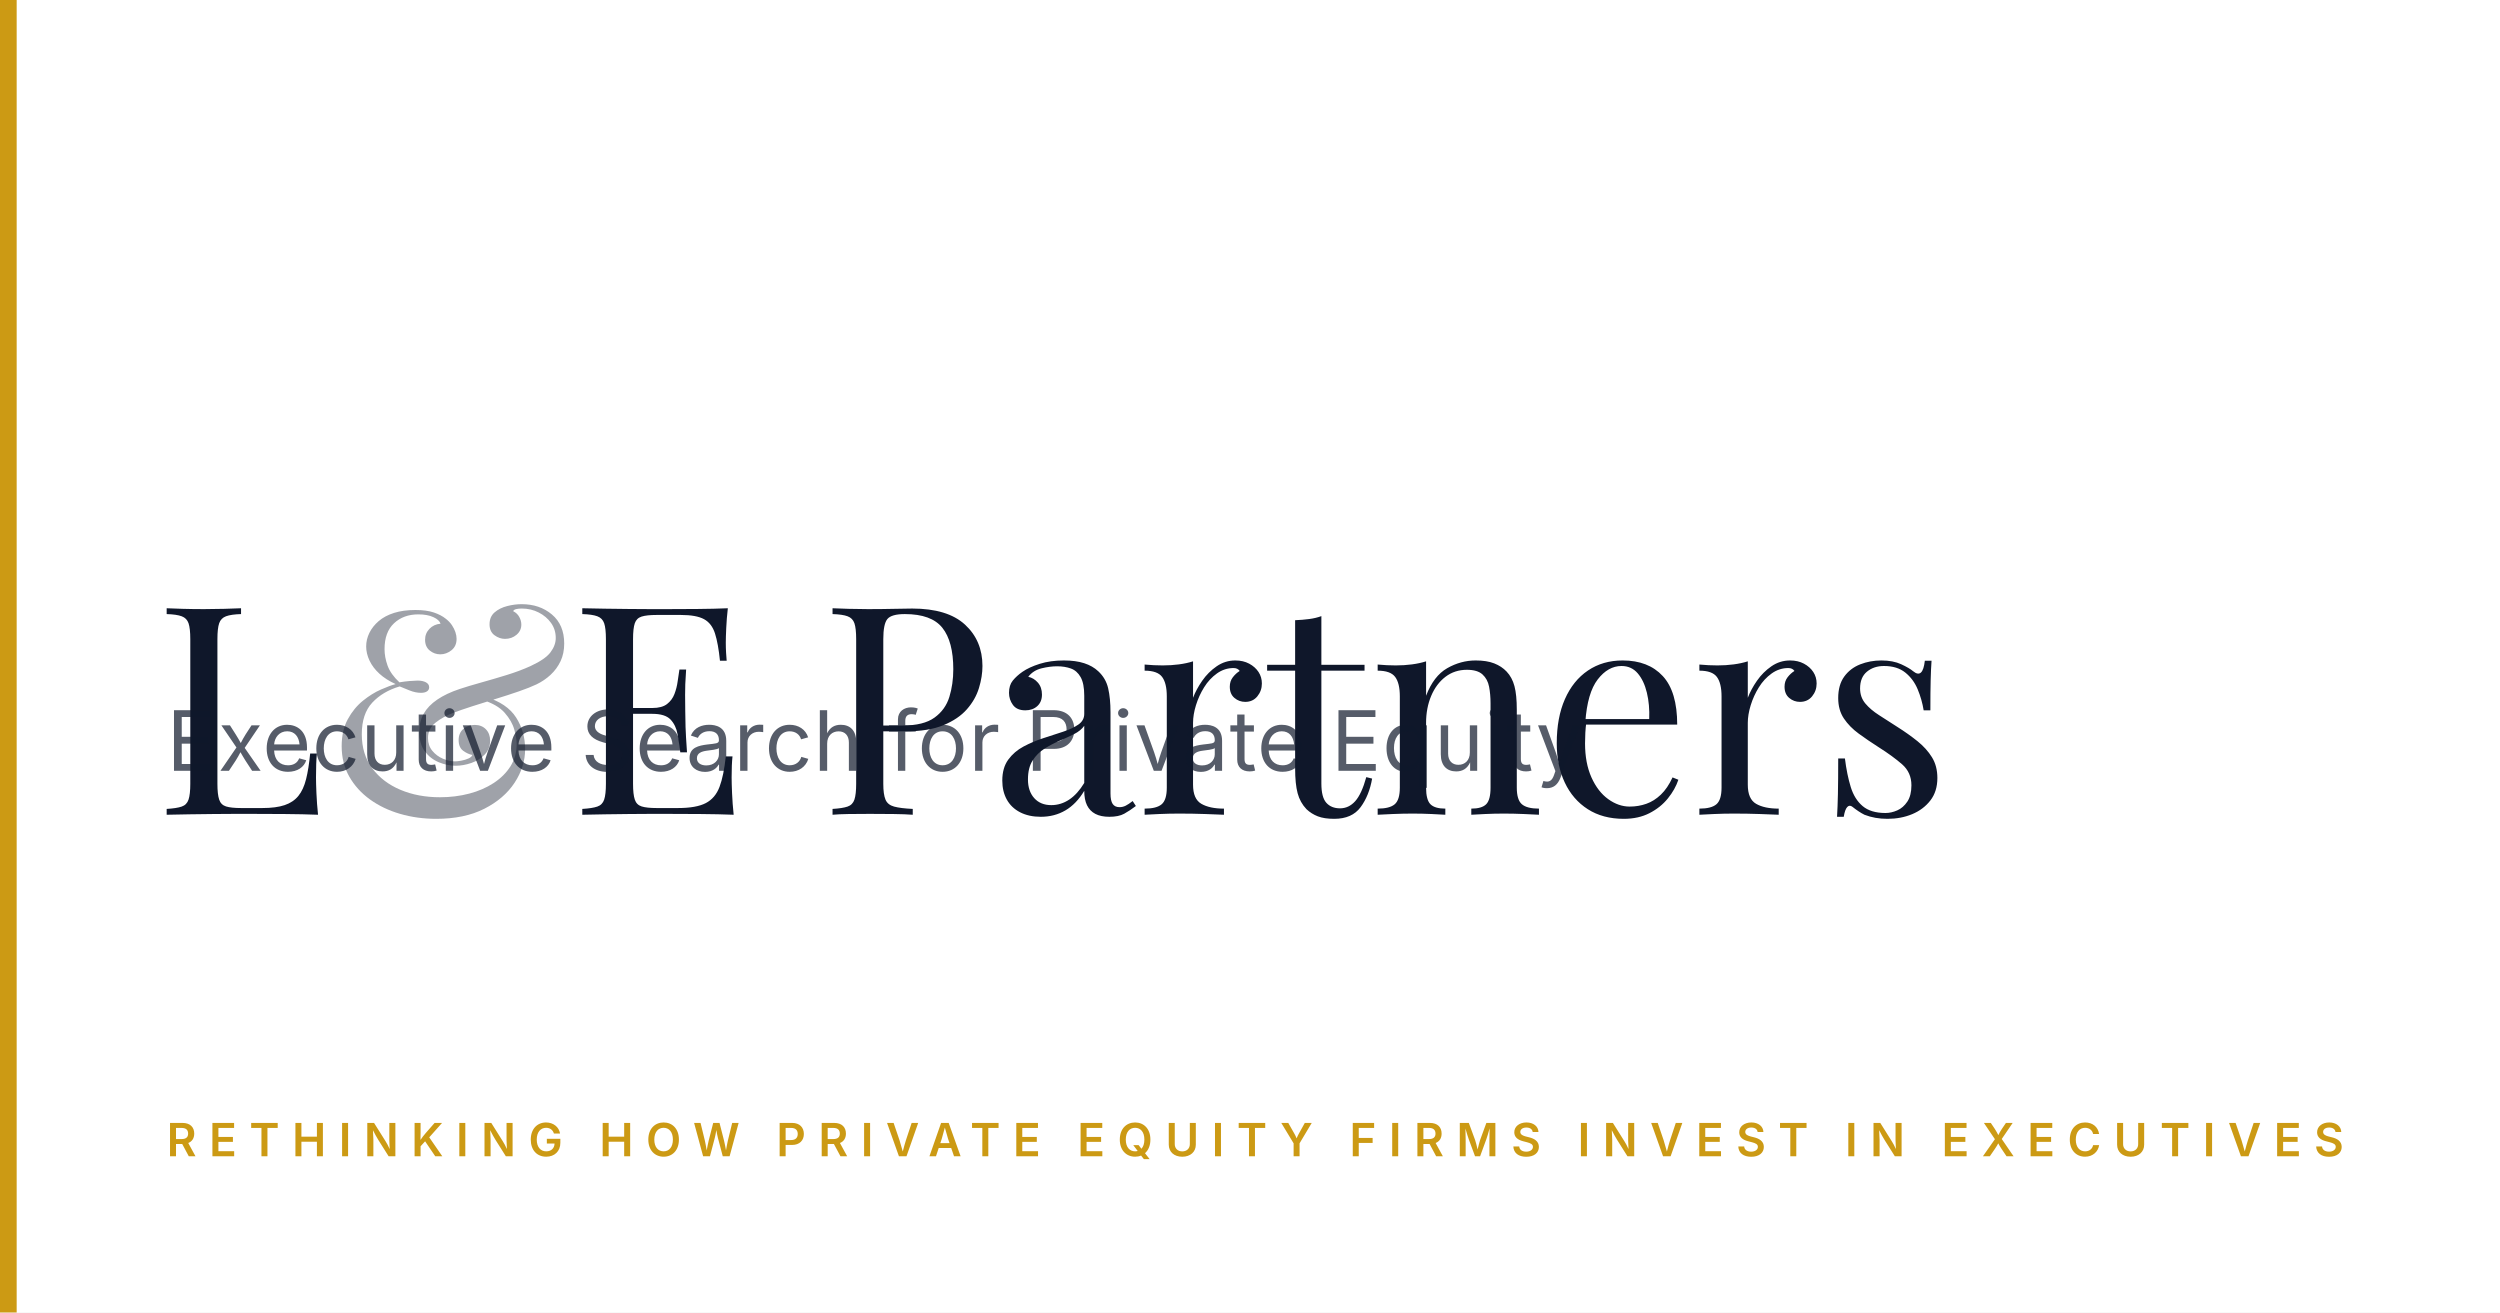
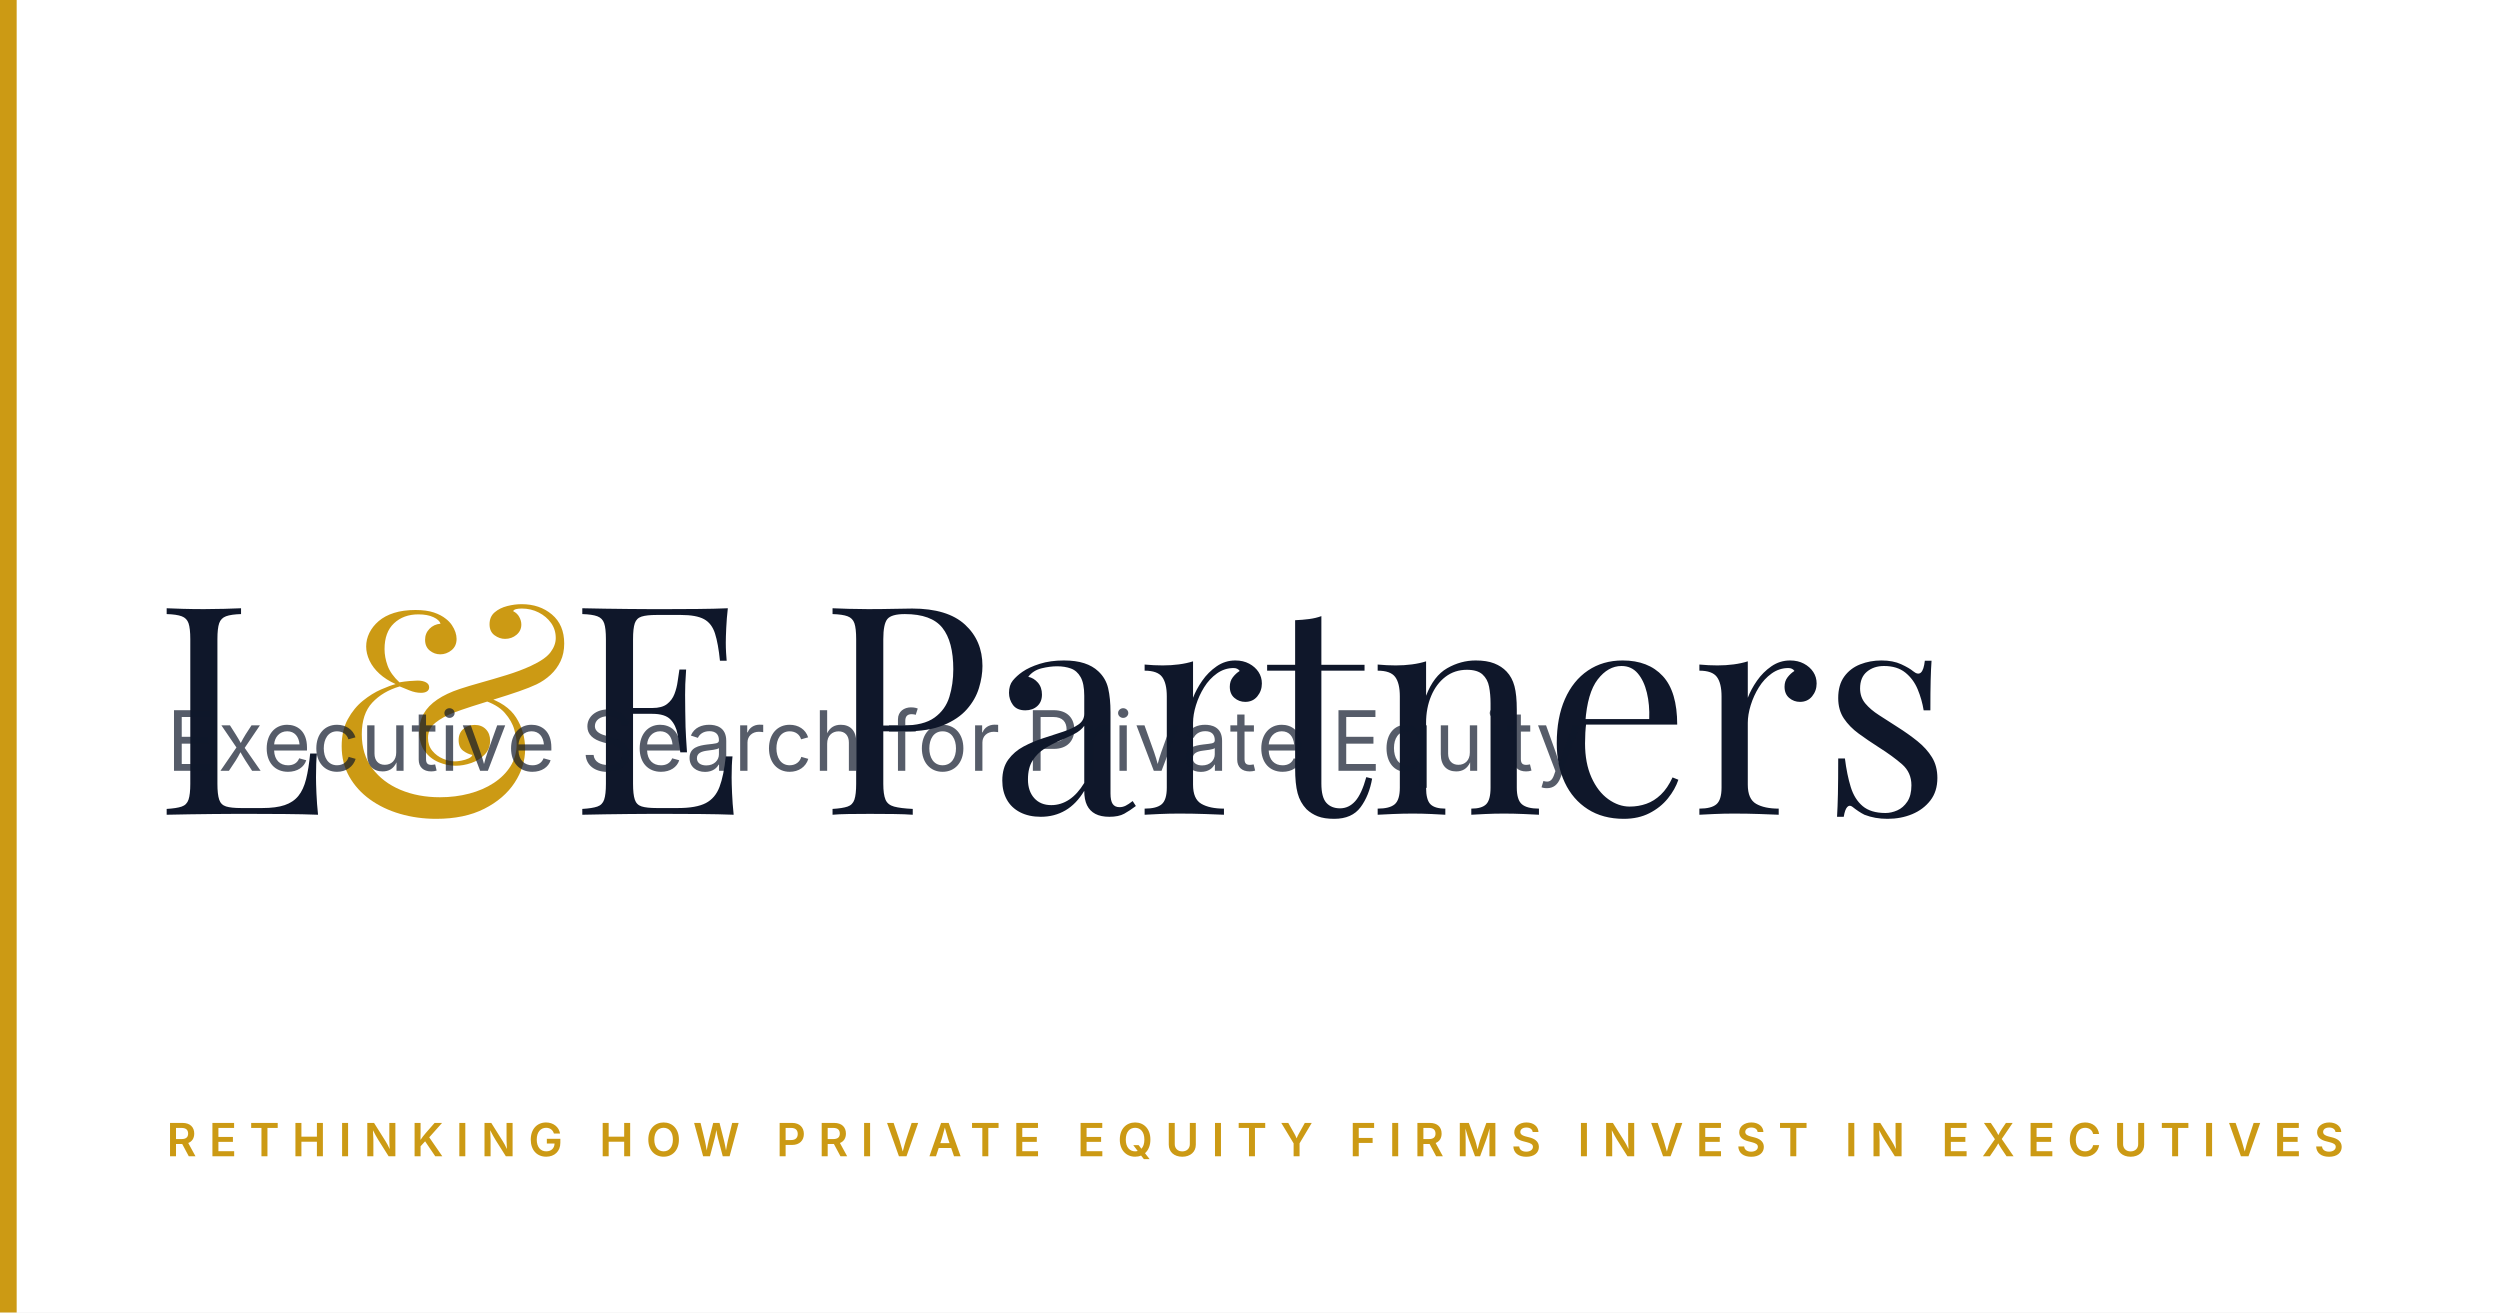
<svg xmlns="http://www.w3.org/2000/svg" viewBox="0 0 1200 630" role="img">
  <rect width="1200" height="630" fill="#FFFFFF" />
  <rect x="0" y="0" width="8" height="630" fill="#CC9A14" />
  <path d="M115.70 291.96L115.70 291.96L115.70 294.76Q110.94 294.90 108.49 295.81Q106.04 296.72 105.20 299.17Q104.36 301.62 104.36 306.80L104.36 306.80L104.36 376.24Q104.36 381.28 105.20 383.80Q106.04 386.32 108.49 387.09Q110.94 387.86 115.70 387.86L115.70 387.86L125.92 387.86Q132.50 387.86 136.63 386.46Q140.76 385.06 143.21 382.05Q145.66 379.04 146.92 374.00Q148.18 368.96 148.88 361.68L148.88 361.68L152.10 361.68Q151.68 366.02 151.68 373.16L151.68 373.16Q151.68 375.82 151.89 380.79Q152.10 385.76 152.66 391.08L152.66 391.08Q145.52 390.80 136.56 390.73Q127.60 390.66 120.60 390.66L120.60 390.66Q117.52 390.66 112.69 390.66Q107.86 390.66 102.26 390.73Q96.66 390.80 90.92 390.87Q85.18 390.94 80 391.08L80 391.08L80 388.28Q84.76 388.00 87.21 387.16Q89.66 386.32 90.50 383.80Q91.34 381.28 91.34 376.24L91.34 376.24L91.34 306.80Q91.34 301.62 90.50 299.17Q89.66 296.72 87.21 295.81Q84.76 294.90 80 294.76L80 294.76L80 291.96Q82.94 292.10 87.70 292.24Q92.46 292.38 97.92 292.38L97.92 292.38Q102.82 292.38 107.65 292.24Q112.48 292.10 115.70 291.96Z" fill="#0F172A" />
-   <path d="M199.42 292.80L199.42 292.80Q204.74 292.80 208.24 293.99Q211.74 295.18 213.98 297L213.98 297Q215.80 298.40 216.92 300.08Q218.04 301.76 218.60 303.44Q219.16 305.12 219.16 306.66L219.16 306.66Q219.16 310.16 216.71 312.12Q214.26 314.08 211.32 314.08L211.32 314.08Q208.52 314.08 206.28 312.26Q204.04 310.44 204.04 307.08L204.04 307.08Q204.04 304 206.14 301.83Q208.24 299.66 211.46 299.38L211.46 299.38Q210.90 297.56 208.03 296.23Q205.16 294.90 200.82 294.90L200.82 294.90Q193.68 294.90 189.13 299.17Q184.58 303.44 184.58 311.56L184.58 311.56Q184.58 315.48 186.05 319.54Q187.52 323.60 191.72 327.52L191.72 327.52Q194.10 327.10 196.62 326.89Q199.14 326.68 200.40 326.68L200.40 326.68Q202.92 326.68 204.46 327.52Q206 328.36 206 329.90L206 329.90Q206 331.16 204.95 331.86Q203.90 332.56 202.08 332.56L202.08 332.56Q199.42 332.56 196.48 331.37Q193.54 330.18 191.86 329.48L191.86 329.48Q183.74 331.86 178.70 337.25Q173.66 342.64 173.66 352.44L173.66 352.44Q173.66 362.10 178.70 368.82Q183.74 375.54 192.21 379.11Q200.68 382.68 211.18 382.68L211.18 382.68Q218.60 382.68 225.25 380.93Q231.90 379.18 237.01 375.82Q242.12 372.46 245.06 367.77Q248 363.08 248 357.06L248 357.06Q248 354.40 246.88 350.27Q245.76 346.14 242.26 342.15Q238.76 338.16 231.48 335.92L231.48 335.92L233.16 334.52Q243.38 337.60 247.72 344.39Q252.06 351.18 252.06 359.58L252.06 359.58Q252.06 367.98 247.02 375.68Q241.98 383.38 232.46 388.21Q222.94 393.04 209.36 393.04L209.36 393.04Q200.26 393.04 192.07 390.66Q183.88 388.28 177.58 383.73Q171.28 379.18 167.64 372.74Q164 366.30 164 358.18L164 358.18Q164 350.62 166.94 345.23Q169.88 339.84 174.22 336.34Q178.56 332.84 182.90 330.95Q187.24 329.06 189.90 328.36L189.90 328.36Q185.28 326.26 182.13 323.39Q178.98 320.52 177.37 317.09Q175.76 313.66 175.76 310.30L175.76 310.30Q175.76 306.94 177.30 303.79Q178.84 300.64 181.78 298.12Q184.72 295.60 189.13 294.20Q193.54 292.80 199.42 292.80ZM250.38 290L250.38 290Q259.06 290 264.94 294.97Q270.82 299.94 270.82 308.90L270.82 308.90Q270.82 313.66 269.07 317.37Q267.32 321.08 264.31 323.88Q261.30 326.68 257.52 328.50L257.52 328.50Q254.30 330.04 249.05 331.86Q243.80 333.68 237.85 335.50Q231.90 337.32 226.51 339.07Q221.12 340.82 217.76 342.08L217.76 342.08Q212.58 344.04 209.01 346.91Q205.44 349.78 205.44 354.26L205.44 354.26Q205.44 357.90 207.54 360.42Q209.64 362.94 212.65 364.20Q215.66 365.46 218.32 365.46L218.32 365.46Q219.58 365.46 221.47 365.11Q223.36 364.76 224.90 364.06Q226.44 363.36 226.72 362.38L226.72 362.38Q224.48 361.96 222.31 360.35Q220.14 358.74 220.14 355.24L220.14 355.24Q220.14 351.88 222.38 349.92Q224.62 347.96 227.84 347.96L227.84 347.96Q231.20 347.96 233.23 350.06Q235.26 352.16 235.26 355.52L235.26 355.52Q235.26 359.44 232.67 362.17Q230.08 364.90 226.23 366.23Q222.38 367.56 218.60 367.56L218.60 367.56Q214.68 367.56 210.62 365.88Q206.56 364.20 203.90 360.63Q201.24 357.06 201.24 351.18L201.24 351.18Q201.24 346.28 203.41 342.50Q205.58 338.72 209.92 335.78Q214.26 332.84 220.56 330.74L220.56 330.74Q224.76 329.34 230.78 327.66Q236.80 325.98 243.17 324.02Q249.54 322.06 254.72 319.68L254.72 319.68Q261.72 316.46 264.24 313.10Q266.76 309.74 266.76 306.24L266.76 306.24Q266.76 302.18 264.52 299.03Q262.28 295.88 258.57 293.99Q254.86 292.10 250.52 292.10L250.52 292.10Q248.84 292.10 247.72 292.38Q246.60 292.66 246.32 293.36L246.32 293.36Q248.28 294.34 249.26 296.16Q250.24 297.98 250.24 299.80L250.24 299.80Q250.24 302.74 247.93 304.70Q245.62 306.66 242.40 306.66L242.40 306.66Q239.74 306.66 237.36 304.91Q234.98 303.16 234.98 299.66L234.98 299.66Q234.98 296.02 237.43 293.92Q239.88 291.82 243.45 290.91Q247.02 290 250.38 290Z" fill="#0F172A" fill-opacity="0.4" />
+   <path d="M199.42 292.80L199.42 292.80Q204.74 292.80 208.24 293.99Q211.74 295.18 213.98 297L213.98 297Q215.80 298.40 216.92 300.08Q218.04 301.76 218.60 303.44Q219.16 305.12 219.16 306.66L219.16 306.66Q219.16 310.16 216.71 312.12Q214.26 314.08 211.32 314.08L211.32 314.08Q208.52 314.08 206.28 312.26Q204.04 310.44 204.04 307.08L204.04 307.08Q204.04 304 206.14 301.83Q208.24 299.66 211.46 299.38L211.46 299.38Q210.90 297.56 208.03 296.23Q205.16 294.90 200.82 294.90L200.82 294.90Q193.68 294.90 189.13 299.17Q184.58 303.44 184.58 311.56L184.58 311.56Q184.58 315.48 186.05 319.54Q187.52 323.60 191.72 327.52L191.72 327.52Q194.10 327.10 196.62 326.89Q199.14 326.68 200.40 326.68L200.40 326.68Q202.92 326.68 204.46 327.52Q206 328.36 206 329.90L206 329.90Q206 331.16 204.95 331.86Q203.90 332.56 202.08 332.56L202.08 332.56Q199.42 332.56 196.48 331.37Q193.54 330.18 191.86 329.48L191.86 329.48Q183.74 331.86 178.70 337.25Q173.66 342.64 173.66 352.44L173.66 352.44Q173.66 362.10 178.70 368.82Q183.74 375.54 192.21 379.11Q200.68 382.68 211.18 382.68L211.18 382.68Q218.60 382.68 225.25 380.93Q231.90 379.18 237.01 375.82Q242.12 372.46 245.06 367.77Q248 363.08 248 357.06L248 357.06Q248 354.40 246.88 350.27Q245.76 346.14 242.26 342.15Q238.76 338.16 231.48 335.92L231.48 335.92L233.16 334.52Q243.38 337.60 247.72 344.39Q252.06 351.18 252.06 359.58L252.06 359.58Q252.06 367.98 247.02 375.68Q241.98 383.38 232.46 388.21Q222.94 393.04 209.36 393.04L209.36 393.04Q200.26 393.04 192.07 390.66Q183.88 388.28 177.58 383.73Q171.28 379.18 167.64 372.74Q164 366.30 164 358.18L164 358.18Q164 350.62 166.94 345.23Q169.88 339.84 174.22 336.34Q178.56 332.84 182.90 330.95Q187.24 329.06 189.90 328.36L189.90 328.36Q185.28 326.26 182.13 323.39Q178.98 320.52 177.37 317.09Q175.76 313.66 175.76 310.30L175.76 310.30Q175.76 306.94 177.30 303.79Q178.84 300.64 181.78 298.12Q184.72 295.60 189.13 294.20Q193.54 292.80 199.42 292.80ZM250.38 290L250.38 290Q259.06 290 264.94 294.97Q270.82 299.94 270.82 308.90L270.82 308.90Q270.82 313.66 269.07 317.37Q267.32 321.08 264.31 323.88Q261.30 326.68 257.52 328.50L257.52 328.50Q254.30 330.04 249.05 331.86Q243.80 333.68 237.85 335.50Q231.90 337.32 226.51 339.07Q221.12 340.82 217.76 342.08L217.76 342.08Q212.58 344.04 209.01 346.91Q205.44 349.78 205.44 354.26L205.44 354.26Q205.44 357.90 207.54 360.42Q209.64 362.94 212.65 364.20Q215.66 365.46 218.32 365.46L218.32 365.46Q219.58 365.46 221.47 365.11Q223.36 364.76 224.90 364.06Q226.44 363.36 226.72 362.38L226.72 362.38Q224.48 361.96 222.31 360.35Q220.14 358.74 220.14 355.24L220.14 355.24Q220.14 351.88 222.38 349.92Q224.62 347.96 227.84 347.96L227.84 347.96Q231.20 347.96 233.23 350.06Q235.26 352.16 235.26 355.52L235.26 355.52Q235.26 359.44 232.67 362.17Q230.08 364.90 226.23 366.23Q222.38 367.56 218.60 367.56L218.60 367.56Q214.68 367.56 210.62 365.88Q206.56 364.20 203.90 360.63Q201.24 357.06 201.24 351.18L201.24 351.18Q201.24 346.28 203.41 342.50Q205.58 338.72 209.92 335.78Q214.26 332.84 220.56 330.74L220.56 330.74Q224.76 329.34 230.78 327.66Q236.80 325.98 243.17 324.02Q249.54 322.06 254.72 319.68L254.72 319.68Q261.72 316.46 264.24 313.10Q266.76 309.74 266.76 306.24L266.76 306.24Q266.76 302.18 264.52 299.03Q262.28 295.88 258.57 293.99Q254.86 292.10 250.52 292.10L250.52 292.10Q248.84 292.10 247.72 292.38Q246.60 292.66 246.32 293.36L246.32 293.36Q248.28 294.34 249.26 296.16Q250.24 297.98 250.24 299.80L250.24 299.80Q250.24 302.74 247.93 304.70Q245.62 306.66 242.40 306.66L242.40 306.66Q239.74 306.66 237.36 304.91Q234.98 303.16 234.98 299.66L234.98 299.66Q234.98 296.02 237.43 293.92Q239.88 291.82 243.45 290.91Q247.02 290 250.38 290Z" fill="#CC9A14" />
  <path d="M349.36 291.96L349.36 291.96Q348.80 296.86 348.59 301.48Q348.38 306.10 348.38 308.48L348.38 308.48Q348.38 311 348.52 313.31Q348.66 315.62 348.80 317.16L348.80 317.16L345.58 317.16Q344.74 308.90 343.20 304.07Q341.66 299.24 337.95 297.21Q334.24 295.18 326.82 295.18L326.82 295.18L315.20 295.18Q310.44 295.18 307.99 295.95Q305.54 296.72 304.70 299.17Q303.86 301.62 303.86 306.80L303.86 306.80L303.86 376.24Q303.86 381.28 304.70 383.80Q305.54 386.32 307.99 387.09Q310.44 387.86 315.20 387.86L315.20 387.86L325.42 387.86Q334.24 387.86 338.79 385.48Q343.34 383.10 345.37 377.71Q347.40 372.32 348.38 363.08L348.38 363.08L351.60 363.08Q351.18 366.86 351.18 373.16L351.18 373.16Q351.18 375.82 351.39 380.79Q351.60 385.76 352.16 391.08L352.16 391.08Q345.02 390.80 336.06 390.73Q327.10 390.66 320.10 390.66L320.10 390.66Q317.02 390.66 312.19 390.66Q307.36 390.66 301.76 390.73Q296.16 390.80 290.42 390.87Q284.68 390.94 279.50 391.08L279.50 391.08L279.50 388.28Q284.26 388.00 286.71 387.16Q289.16 386.32 290 383.80Q290.84 381.28 290.84 376.24L290.84 376.24L290.84 306.80Q290.84 301.62 290 299.17Q289.16 296.72 286.71 295.81Q284.26 294.90 279.50 294.76L279.50 294.76L279.50 291.96Q284.68 292.10 290.42 292.17Q296.16 292.24 301.76 292.31Q307.36 292.38 312.19 292.38Q317.02 292.38 320.10 292.38L320.10 292.38Q326.54 292.38 334.73 292.31Q342.92 292.24 349.36 291.96ZM299.66 339.84L325.28 339.84Q325.28 339.84 325.28 341.24Q325.28 342.64 325.28 342.64L325.28 342.64L299.66 342.64Q299.66 342.64 299.66 341.24Q299.66 339.84 299.66 339.84L299.66 339.84ZM326.12 321.36L329.34 321.36Q328.78 329.34 328.85 333.54Q328.92 337.74 328.92 341.24L328.92 341.24Q328.92 344.74 329.06 348.94Q329.20 353.14 329.76 361.12L329.76 361.12L326.54 361.12Q325.98 356.64 325.21 352.37Q324.44 348.10 321.85 345.37Q319.26 342.64 313.10 342.64L313.10 342.64L313.10 339.84Q317.72 339.84 320.17 337.95Q322.62 336.06 323.74 333.12Q324.86 330.18 325.28 327.03Q325.70 323.88 326.12 321.36L326.12 321.36ZM399.62 294.76L399.62 291.96Q402.56 292.10 407.32 292.24Q412.08 292.38 416.70 292.38L416.70 292.38Q423.28 292.38 429.30 292.24Q435.32 292.10 437.84 292.10L437.84 292.10Q454.78 292.10 463.18 299.80Q471.58 307.50 471.58 319.68L471.58 319.68Q471.58 324.72 469.90 330.25Q468.22 335.78 464.09 340.47Q459.96 345.16 452.82 348.10Q445.68 351.04 434.76 351.04L434.76 351.04L421.32 351.04L421.32 348.24L433.36 348.24Q443.30 348.24 448.55 344.46Q453.80 340.68 455.69 334.52Q457.58 328.36 457.58 321.22L457.58 321.22Q457.58 307.92 452.33 301.34Q447.08 294.76 434.34 294.76L434.34 294.76Q427.90 294.76 425.94 297.14Q423.98 299.52 423.98 306.80L423.98 306.80L423.98 376.24Q423.98 381.28 425.03 383.80Q426.08 386.32 429.16 387.16Q432.24 388.00 438.12 388.28L438.12 388.28L438.12 391.08Q434.48 390.80 428.88 390.73Q423.28 390.66 417.54 390.66L417.54 390.66Q412.08 390.66 407.32 390.73Q402.56 390.80 399.62 391.08L399.62 391.08L399.62 388.28Q404.38 388.00 406.83 387.16Q409.28 386.32 410.12 383.80Q410.96 381.28 410.96 376.24L410.96 376.24L410.96 306.80Q410.96 301.62 410.12 299.17Q409.28 296.72 406.83 295.81Q404.38 294.90 399.62 294.76L399.62 294.76ZM499.58 392.06L499.58 392.06Q493.84 392.06 489.64 389.89Q485.44 387.72 483.27 383.80Q481.10 379.88 481.10 374.70L481.10 374.70Q481.10 368.54 483.97 364.62Q486.84 360.70 491.32 358.32Q495.80 355.94 500.77 354.33Q505.74 352.72 510.22 351.25Q514.70 349.78 517.57 347.82Q520.44 345.86 520.44 342.64L520.44 342.64L520.44 333.96Q520.44 328.08 518.69 325Q516.94 321.92 514 320.87Q511.06 319.82 507.42 319.82L507.42 319.82Q503.92 319.82 499.93 320.80Q495.94 321.78 493.56 324.86L493.56 324.86Q496.22 325.42 498.18 327.66Q500.14 329.90 500.14 333.40L500.14 333.40Q500.14 336.90 497.90 338.93Q495.66 340.96 492.16 340.96L492.16 340.96Q488.10 340.96 486.21 338.37Q484.32 335.78 484.32 332.56L484.32 332.56Q484.32 328.92 486.14 326.68Q487.96 324.44 490.76 322.48L490.76 322.48Q493.98 320.24 499.09 318.63Q504.20 317.02 510.64 317.02L510.64 317.02Q516.38 317.02 520.44 318.35Q524.50 319.68 527.16 322.20L527.16 322.20Q530.80 325.56 531.92 330.39Q533.04 335.22 533.04 341.94L533.04 341.94L533.04 380.86Q533.04 384.36 534.09 385.90Q535.14 387.44 537.38 387.44L537.38 387.44Q538.92 387.44 540.32 386.74Q541.72 386.04 543.68 384.50L543.68 384.50L545.22 386.88Q542.28 389.12 539.62 390.59Q536.96 392.06 532.48 392.06L532.48 392.06Q528.42 392.06 525.76 390.66Q523.10 389.26 521.77 386.53Q520.44 383.80 520.44 379.60L520.44 379.60Q516.66 385.90 511.41 388.98Q506.16 392.06 499.58 392.06ZM504.62 386.46L504.62 386.46Q509.24 386.46 513.23 383.80Q517.22 381.14 520.44 375.82L520.44 375.82L520.44 348.38Q518.76 350.76 515.54 352.37Q512.32 353.98 508.54 355.59Q504.76 357.20 501.33 359.37Q497.90 361.54 495.66 365.04Q493.42 368.54 493.42 374.14L493.42 374.14Q493.42 379.74 496.43 383.10Q499.44 386.46 504.62 386.46ZM592.96 317.02L592.96 317.02Q596.74 317.02 599.61 318.56Q602.48 320.10 604.09 322.55Q605.70 325 605.70 328.08L605.70 328.08Q605.70 331.58 603.53 334.24Q601.36 336.90 597.72 336.90L597.72 336.90Q594.78 336.90 592.54 335.01Q590.30 333.12 590.30 329.62L590.30 329.62Q590.30 326.96 591.77 325.07Q593.24 323.18 595.06 322.06L595.06 322.06Q594.08 320.66 592.12 320.66L592.12 320.66Q587.78 320.66 584.14 323.25Q580.50 325.84 577.98 329.90Q575.46 333.96 574.06 338.51Q572.66 343.06 572.66 346.98L572.66 346.98L572.66 376.66Q572.66 383.52 576.65 385.83Q580.64 388.14 587.50 388.14L587.50 388.14L587.50 391.08Q584.28 390.94 578.40 390.73Q572.52 390.52 565.94 390.52L565.94 390.52Q561.18 390.52 556.49 390.73Q551.80 390.94 549.42 391.08L549.42 391.08L549.42 388.14Q555.16 388.14 557.61 386.04Q560.06 383.94 560.06 378.06L560.06 378.06L560.06 334.24Q560.06 327.94 557.82 324.93Q555.58 321.92 549.42 321.92L549.42 321.92L549.42 318.98Q553.90 319.40 558.10 319.40L558.10 319.40Q562.16 319.40 565.87 318.91Q569.58 318.42 572.66 317.44L572.66 317.44L572.66 334.94Q574.20 330.88 577.07 326.75Q579.94 322.62 584 319.82Q588.06 317.02 592.96 317.02ZM634.26 295.74L634.26 295.74L634.26 319.12L654.98 319.12L654.98 321.92L634.26 321.92L634.26 376.10Q634.26 382.68 636.64 385.34Q639.02 388.00 643.22 388.00L643.22 388.00Q647.42 388.00 650.50 384.57Q653.58 381.14 655.82 373.02L655.82 373.02L658.62 373.72Q657.22 381.84 653.09 387.44Q648.96 393.04 640.42 393.04L640.42 393.04Q635.66 393.04 632.58 391.85Q629.50 390.66 627.12 388.42L627.12 388.42Q624.04 385.20 622.85 380.72Q621.66 376.24 621.66 368.82L621.66 368.82L621.66 321.92L608.22 321.92L608.22 319.12L621.66 319.12L621.66 297.70Q625.16 297.56 628.38 297.14Q631.60 296.72 634.26 295.74ZM708.32 317.02L708.32 317.02Q713.64 317.02 717.21 318.42Q720.78 319.82 723.16 322.34L723.16 322.34Q725.82 325.14 726.94 329.34Q728.06 333.54 728.06 340.68L728.06 340.68L728.06 378.06Q728.06 383.94 730.51 386.04Q732.96 388.14 738.70 388.14L738.70 388.14L738.70 391.08Q736.32 390.94 731.42 390.73Q726.52 390.52 721.90 390.52L721.90 390.52Q717.28 390.52 712.87 390.73Q708.46 390.94 706.22 391.08L706.22 391.08L706.22 388.14Q711.26 388.14 713.36 386.04Q715.46 383.94 715.46 378.06L715.46 378.06L715.46 337.60Q715.46 333.26 714.76 329.62Q714.06 325.98 711.61 323.74Q709.16 321.50 704.12 321.50L704.12 321.50Q698.24 321.50 693.83 324.86Q689.42 328.22 686.97 334.03Q684.52 339.84 684.52 346.98L684.52 346.98L684.52 378.06Q684.52 383.94 686.62 386.04Q688.72 388.14 693.76 388.14L693.76 388.14L693.76 391.08Q691.52 390.94 687.11 390.73Q682.70 390.52 678.08 390.52L678.08 390.52Q673.46 390.52 668.56 390.73Q663.66 390.94 661.28 391.08L661.28 391.08L661.28 388.14Q667.02 388.14 669.47 386.04Q671.92 383.94 671.92 378.06L671.92 378.06L671.92 334.24Q671.92 327.94 669.68 324.93Q667.44 321.92 661.28 321.92L661.28 321.92L661.28 318.98Q665.76 319.40 669.96 319.40L669.96 319.40Q674.02 319.40 677.73 318.91Q681.44 318.42 684.52 317.44L684.52 317.44L684.52 333.96Q688.16 324.44 694.67 320.73Q701.18 317.02 708.32 317.02ZM778.88 317.02L778.88 317.02Q791.20 317.02 798.13 324.51Q805.06 332.00 805.06 347.82L805.06 347.82L755.64 347.82L755.50 345.16L791.62 345.16Q791.90 338.30 790.50 332.49Q789.10 326.68 786.09 323.18Q783.08 319.68 778.32 319.68L778.32 319.68Q771.88 319.68 766.91 326.12Q761.94 332.56 760.96 346.56L760.96 346.56L761.38 347.12Q761.10 349.22 760.96 351.74Q760.82 354.26 760.82 356.78L760.82 356.78Q760.82 366.30 763.90 373.16Q766.98 380.02 771.95 383.59Q776.92 387.16 782.24 387.16L782.24 387.16Q786.44 387.16 790.22 385.83Q794.00 384.50 797.22 381.42Q800.44 378.34 802.82 373.16L802.82 373.16L805.62 374.28Q804.08 378.90 800.58 383.24Q797.08 387.58 791.76 390.31Q786.44 393.04 779.44 393.04L779.44 393.04Q769.36 393.04 762.15 388.42Q754.94 383.80 751.09 375.61Q747.24 367.42 747.24 356.78L747.24 356.78Q747.24 344.46 751.16 335.57Q755.08 326.68 762.22 321.85Q769.36 317.02 778.88 317.02ZM859.24 317.02L859.24 317.02Q863.02 317.02 865.89 318.56Q868.76 320.10 870.37 322.55Q871.98 325 871.98 328.08L871.98 328.08Q871.98 331.58 869.81 334.24Q867.64 336.90 864.00 336.90L864.00 336.90Q861.06 336.90 858.82 335.01Q856.58 333.12 856.58 329.62L856.58 329.62Q856.58 326.96 858.05 325.07Q859.52 323.18 861.34 322.06L861.34 322.06Q860.36 320.66 858.40 320.66L858.40 320.66Q854.06 320.66 850.42 323.25Q846.78 325.84 844.26 329.90Q841.74 333.96 840.34 338.51Q838.94 343.06 838.94 346.98L838.94 346.98L838.94 376.66Q838.94 383.52 842.93 385.83Q846.92 388.14 853.78 388.14L853.78 388.14L853.78 391.08Q850.56 390.94 844.68 390.73Q838.80 390.52 832.22 390.52L832.22 390.52Q827.46 390.52 822.77 390.73Q818.08 390.94 815.70 391.08L815.70 391.08L815.70 388.14Q821.44 388.14 823.89 386.04Q826.34 383.94 826.34 378.06L826.34 378.06L826.34 334.24Q826.34 327.94 824.10 324.93Q821.86 321.92 815.70 321.92L815.70 321.92L815.70 318.98Q820.18 319.40 824.38 319.40L824.38 319.40Q828.44 319.40 832.15 318.91Q835.86 318.42 838.94 317.44L838.94 317.44L838.94 334.94Q840.48 330.88 843.35 326.75Q846.22 322.62 850.28 319.82Q854.34 317.02 859.24 317.02ZM903.06 317.02L903.06 317.02Q908.66 317.02 912.58 318.84Q916.50 320.66 918.32 322.20L918.32 322.20Q922.94 325.98 923.92 317.16L923.92 317.16L927.14 317.16Q926.86 321.08 926.72 326.47Q926.58 331.86 926.58 340.96L926.58 340.96L923.36 340.96Q922.52 335.78 920.49 330.88Q918.46 325.98 914.54 322.83Q910.62 319.68 904.32 319.68L904.32 319.68Q899.42 319.68 896.13 322.41Q892.84 325.14 892.84 330.46L892.84 330.46Q892.84 334.66 895.36 337.67Q897.88 340.68 901.94 343.27Q906 345.86 910.76 348.94L910.76 348.94Q916.08 352.30 920.42 355.80Q924.76 359.30 927.35 363.50Q929.94 367.70 929.94 373.44L929.94 373.44Q929.94 379.88 926.58 384.22Q923.22 388.56 917.83 390.80Q912.44 393.04 906 393.04L906 393.04Q902.92 393.04 900.19 392.55Q897.46 392.06 894.94 391.08L894.94 391.08Q893.54 390.38 892.07 389.40Q890.60 388.42 889.20 387.30L889.20 387.30Q887.80 386.18 886.68 387.37Q885.56 388.56 885 392.06L885 392.06L881.78 392.06Q882.06 387.58 882.20 381.14Q882.34 374.70 882.34 364.06L882.34 364.06L885.56 364.06Q886.54 371.90 888.36 377.78Q890.18 383.66 894.10 386.95Q898.02 390.24 905.02 390.24L905.02 390.24Q907.82 390.24 910.69 388.98Q913.56 387.72 915.52 384.78Q917.48 381.84 917.48 376.94L917.48 376.94Q917.48 370.78 913 366.86Q908.52 362.94 901.66 358.60L901.66 358.60Q896.62 355.38 892.21 352.16Q887.80 348.94 885.07 344.88Q882.34 340.82 882.34 335.08L882.34 335.08Q882.34 328.78 885.21 324.79Q888.08 320.80 892.84 318.91Q897.60 317.02 903.06 317.02Z" fill="#0F172A" />
  <text x="80" y="370" font-family="Inter, sans-serif" font-weight="400" font-size="40" fill="#0F172A" fill-opacity="0.7" letter-spacing="0.5">Executive Search for Private Equity</text>
  <text x="80" y="555" font-family="Inter, sans-serif" font-weight="600" font-size="22" fill="#CC9A14" letter-spacing="6">RETHINKING HOW PRIVATE EQUITY FIRMS INVEST IN EXECUTIVES</text>
</svg>
